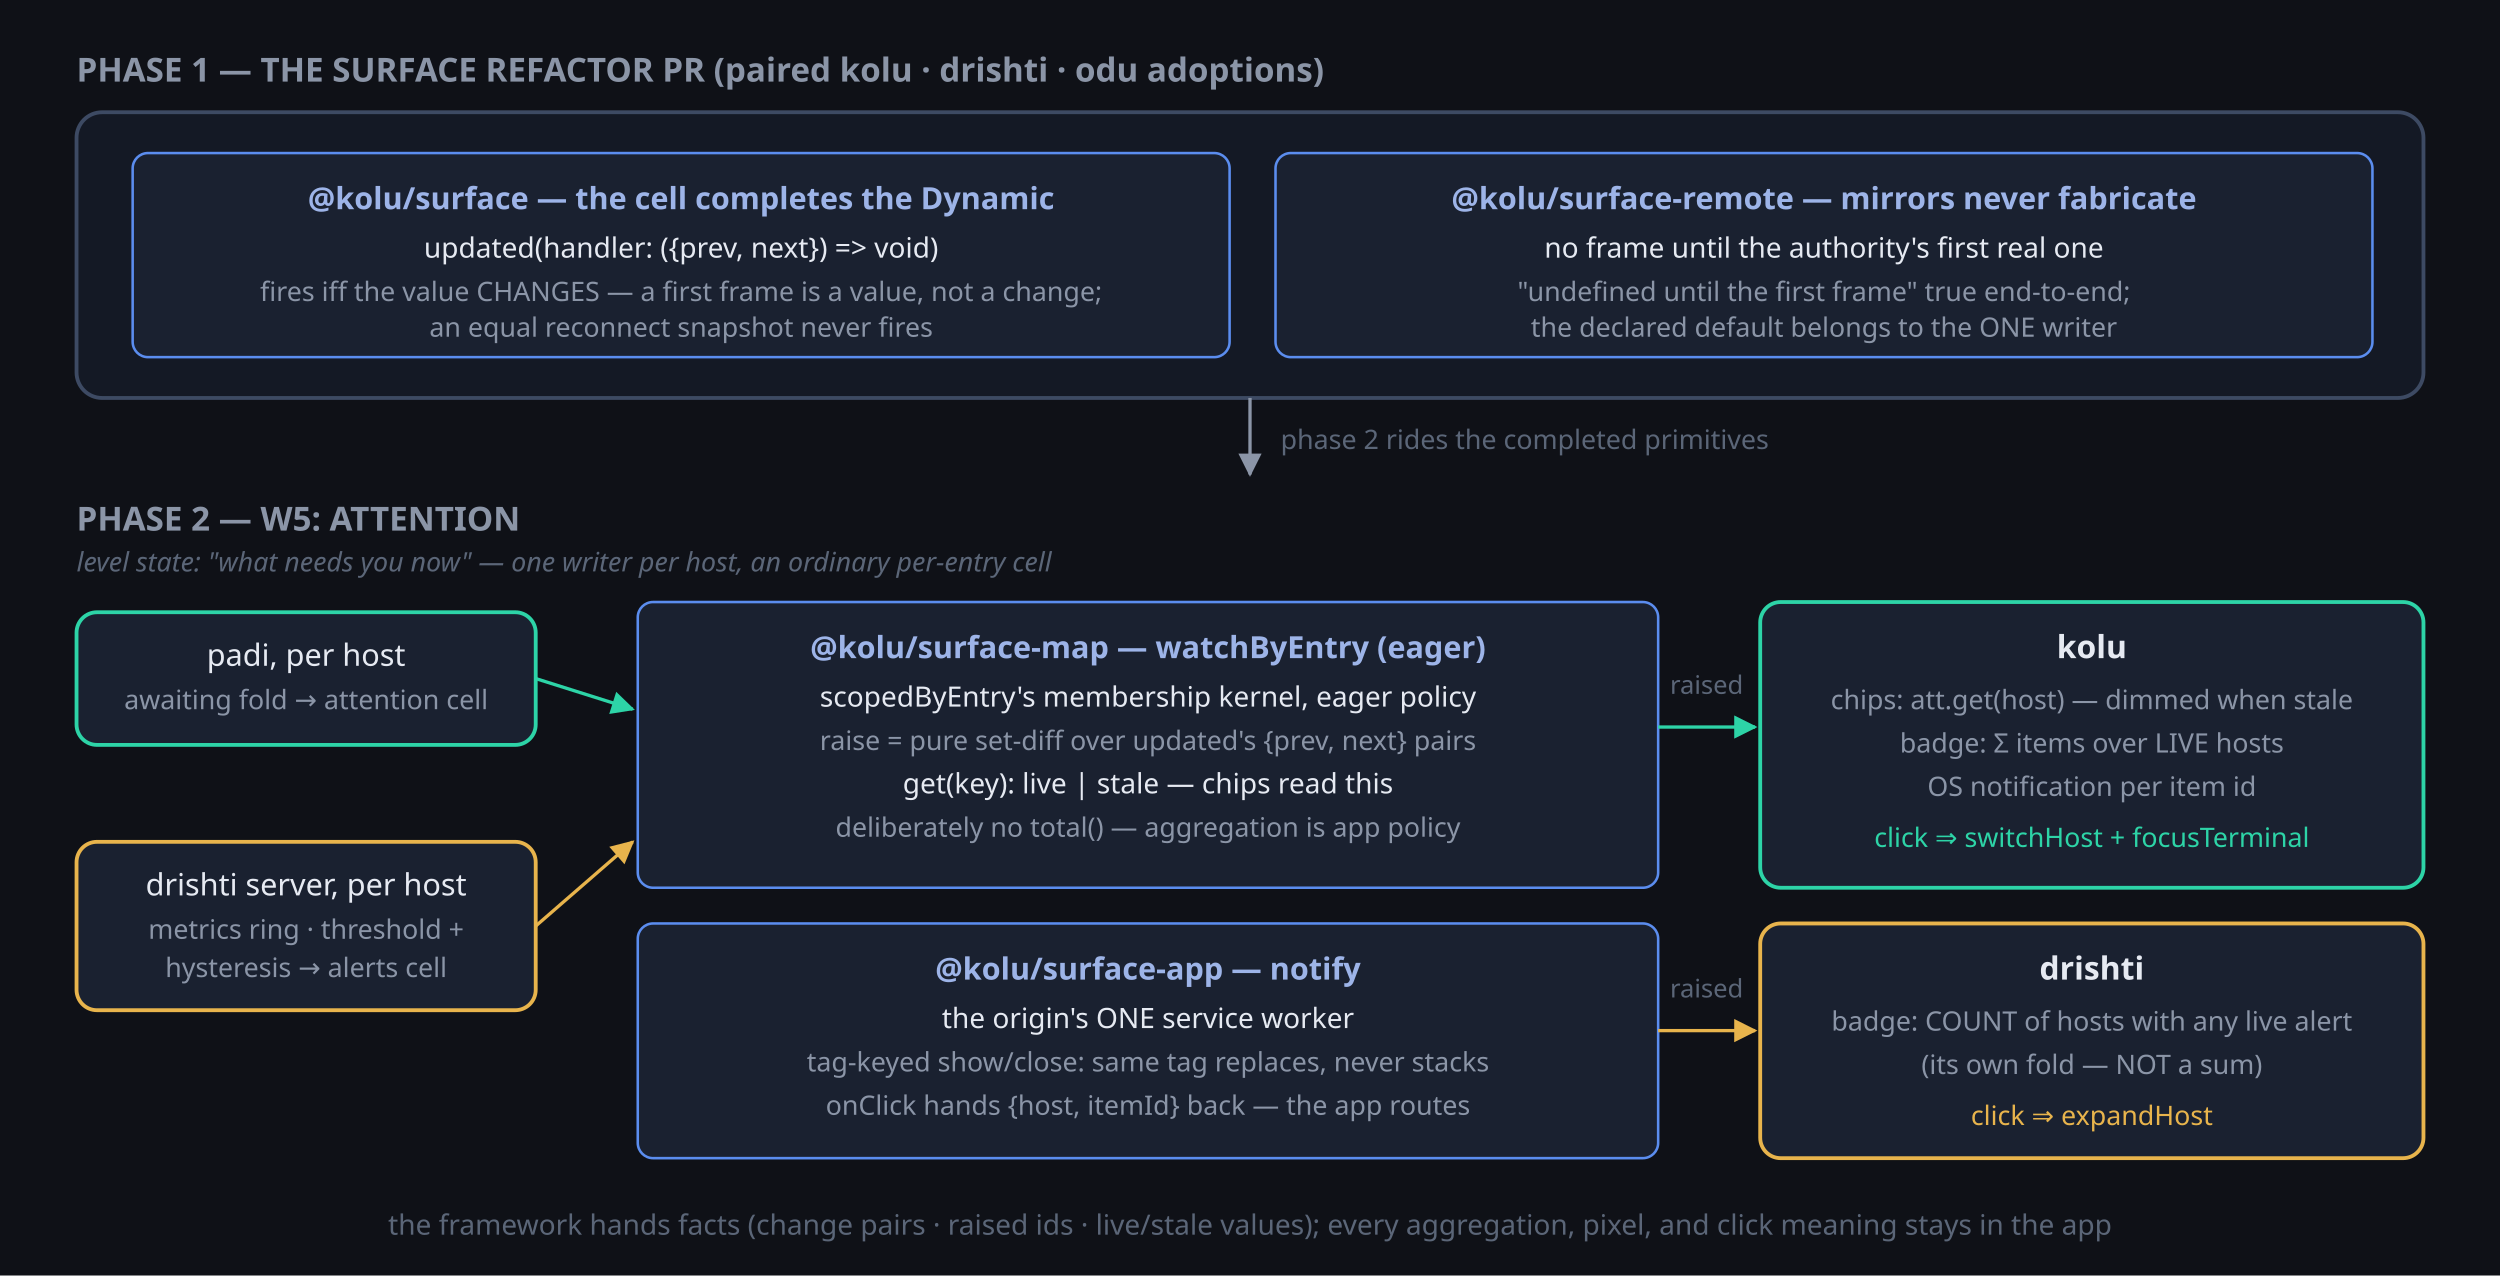
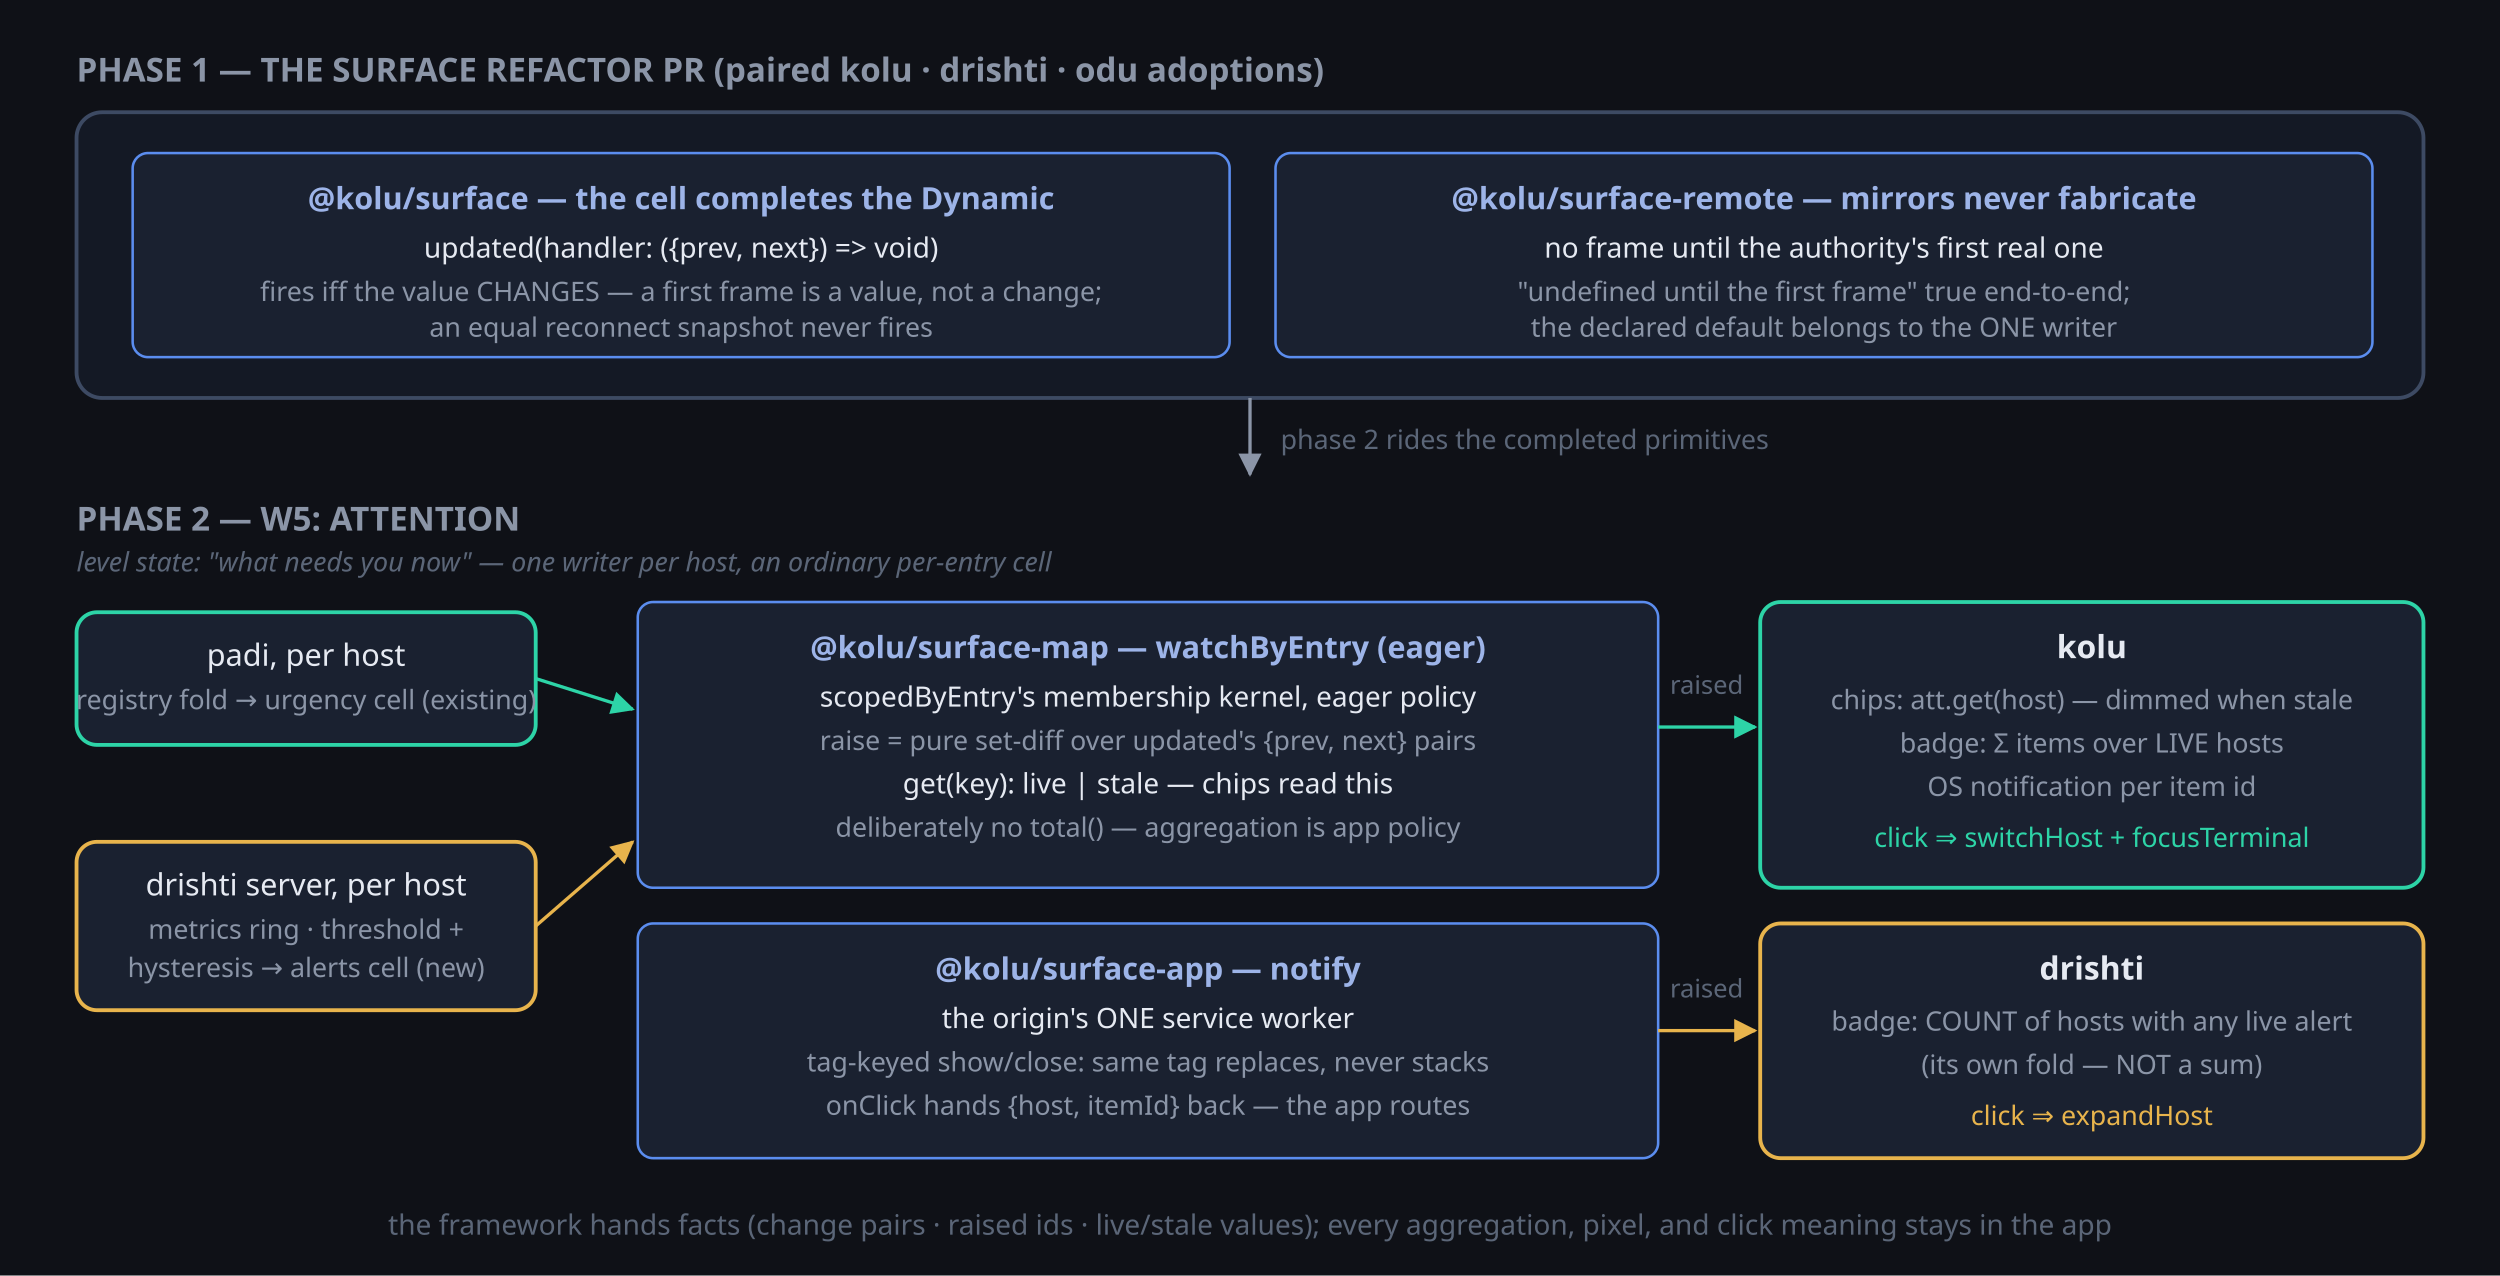
<svg xmlns="http://www.w3.org/2000/svg" viewBox="0 0 980 500" font-family="system-ui, sans-serif">
  <rect width="980" height="500" fill="#0f1117" />
  <defs>
    <marker id="arr" viewBox="0 0 10 10" refX="9" refY="5" markerWidth="7" markerHeight="7" orient="auto-start-reverse">
      <path d="M0 0 L10 5 L0 10 z" fill="#8b95a7" />
    </marker>
    <marker id="arrGreen" viewBox="0 0 10 10" refX="9" refY="5" markerWidth="7" markerHeight="7" orient="auto-start-reverse">
      <path d="M0 0 L10 5 L0 10 z" fill="#2dd4a7" />
    </marker>
    <marker id="arrAmber" viewBox="0 0 10 10" refX="9" refY="5" markerWidth="7" markerHeight="7" orient="auto-start-reverse">
      <path d="M0 0 L10 5 L0 10 z" fill="#e8b44c" />
    </marker>
  </defs>
  <text x="30" y="32" fill="#8b95a7" font-size="13" font-weight="600">PHASE 1 — THE SURFACE REFACTOR PR (paired kolu · drishti · odu adoptions)</text>
  <rect x="30" y="44" width="920" height="112" rx="10" fill="#141925" stroke="#3d4a63" stroke-width="1.5" />
  <rect x="52" y="60" width="430" height="80" rx="6" fill="#1a2130" stroke="#5b8def" />
  <text x="267" y="82" fill="#9db4e8" font-size="12" font-weight="600" text-anchor="middle">@kolu/surface — the cell completes the Dynamic</text>
  <text x="267" y="101" fill="#e6eaf2" font-size="11" text-anchor="middle">updated(handler: ({prev, next}) =&gt; void)</text>
  <text x="267" y="118" fill="#8b95a7" font-size="10.5" text-anchor="middle">fires iff the value CHANGES — a first frame is a value, not a change;</text>
  <text x="267" y="132" fill="#8b95a7" font-size="10.5" text-anchor="middle">an equal reconnect snapshot never fires</text>
  <rect x="500" y="60" width="430" height="80" rx="6" fill="#1a2130" stroke="#5b8def" />
  <text x="715" y="82" fill="#9db4e8" font-size="12" font-weight="600" text-anchor="middle">@kolu/surface-remote — mirrors never fabricate</text>
  <text x="715" y="101" fill="#e6eaf2" font-size="11" text-anchor="middle">no frame until the authority's first real one</text>
  <text x="715" y="118" fill="#8b95a7" font-size="10.5" text-anchor="middle">"undefined until the first frame" true end-to-end;</text>
  <text x="715" y="132" fill="#8b95a7" font-size="10.5" text-anchor="middle">the declared default belongs to the ONE writer</text>
  <line x1="490" y1="156" x2="490" y2="186" stroke="#8b95a7" stroke-width="1.3" marker-end="url(#arr)" />
  <text x="502" y="176" fill="#5b6678" font-size="10.5">phase 2 rides the completed primitives</text>
  <text x="30" y="208" fill="#8b95a7" font-size="13" font-weight="600">PHASE 2 — W5: ATTENTION</text>
  <text x="30" y="224" fill="#5b6678" font-size="10.5" font-style="italic">level state: "what needs you now" — one writer per host, an ordinary per-entry cell</text>
  <rect x="30" y="240" width="180" height="52" rx="8" fill="#1a2130" stroke="#2dd4a7" stroke-width="1.5" />
  <text x="120" y="261" fill="#e6eaf2" font-size="12" text-anchor="middle">padi, per host</text>
-   <text x="120" y="278" fill="#8b95a7" font-size="10.5" text-anchor="middle">awaiting fold → attention cell</text>
+   <text x="120" y="278" fill="#8b95a7" font-size="10.5" text-anchor="middle">registry fold → urgency cell (existing)</text>
  <rect x="30" y="330" width="180" height="66" rx="8" fill="#1a2130" stroke="#e8b44c" stroke-width="1.5" />
  <text x="120" y="351" fill="#e6eaf2" font-size="12" text-anchor="middle">drishti server, per host</text>
  <text x="120" y="368" fill="#8b95a7" font-size="10.5" text-anchor="middle">metrics ring · threshold +</text>
-   <text x="120" y="383" fill="#8b95a7" font-size="10.5" text-anchor="middle">hysteresis → alerts cell</text>
+   <text x="120" y="383" fill="#8b95a7" font-size="10.5" text-anchor="middle">hysteresis → alerts cell (new)</text>
  <rect x="250" y="236" width="400" height="112" rx="6" fill="#1a2130" stroke="#5b8def" />
  <text x="450" y="258" fill="#9db4e8" font-size="12" font-weight="600" text-anchor="middle">@kolu/surface-map — watchByEntry (eager)</text>
  <text x="450" y="277" fill="#e6eaf2" font-size="11" text-anchor="middle">scopedByEntry's membership kernel, eager policy</text>
  <text x="450" y="294" fill="#8b95a7" font-size="10.5" text-anchor="middle">raise = pure set-diff over updated's {prev, next} pairs</text>
  <text x="450" y="311" fill="#e6eaf2" font-size="11" text-anchor="middle">get(key): live | stale — chips read this</text>
  <text x="450" y="328" fill="#8b95a7" font-size="10.5" text-anchor="middle">deliberately no total() — aggregation is app policy</text>
  <rect x="250" y="362" width="400" height="92" rx="6" fill="#1a2130" stroke="#5b8def" />
  <text x="450" y="384" fill="#9db4e8" font-size="12" font-weight="600" text-anchor="middle">@kolu/surface-app — notify</text>
  <text x="450" y="403" fill="#e6eaf2" font-size="11" text-anchor="middle">the origin's ONE service worker</text>
  <text x="450" y="420" fill="#8b95a7" font-size="10.5" text-anchor="middle">tag-keyed show/close: same tag replaces, never stacks</text>
  <text x="450" y="437" fill="#8b95a7" font-size="10.5" text-anchor="middle">onClick hands {host, itemId} back — the app routes</text>
  <rect x="690" y="236" width="260" height="112" rx="8" fill="#1a2130" stroke="#2dd4a7" stroke-width="1.5" />
  <text x="820" y="258" fill="#e6eaf2" font-size="12.5" font-weight="600" text-anchor="middle">kolu</text>
  <text x="820" y="278" fill="#8b95a7" font-size="10.5" text-anchor="middle">chips: att.get(host) — dimmed when stale</text>
  <text x="820" y="295" fill="#8b95a7" font-size="10.5" text-anchor="middle">badge: Σ items over LIVE hosts</text>
  <text x="820" y="312" fill="#8b95a7" font-size="10.5" text-anchor="middle">OS notification per item id</text>
  <text x="820" y="332" fill="#2dd4a7" font-size="10.5" text-anchor="middle">click ⇒ switchHost + focusTerminal</text>
  <rect x="690" y="362" width="260" height="92" rx="8" fill="#1a2130" stroke="#e8b44c" stroke-width="1.5" />
  <text x="820" y="384" fill="#e6eaf2" font-size="12.5" font-weight="600" text-anchor="middle">drishti</text>
  <text x="820" y="404" fill="#8b95a7" font-size="10.5" text-anchor="middle">badge: COUNT of hosts with any live alert</text>
  <text x="820" y="421" fill="#8b95a7" font-size="10.5" text-anchor="middle">(its own fold — NOT a sum)</text>
  <text x="820" y="441" fill="#e8b44c" font-size="10.5" text-anchor="middle">click ⇒ expandHost</text>
  <line x1="210" y1="266" x2="248" y2="278" stroke="#2dd4a7" stroke-width="1.3" marker-end="url(#arrGreen)" />
  <line x1="210" y1="363" x2="248" y2="330" stroke="#e8b44c" stroke-width="1.3" marker-end="url(#arrAmber)" />
  <line x1="650" y1="285" x2="688" y2="285" stroke="#2dd4a7" stroke-width="1.3" marker-end="url(#arrGreen)" />
  <line x1="650" y1="404" x2="688" y2="404" stroke="#e8b44c" stroke-width="1.3" marker-end="url(#arrAmber)" />
  <text x="669" y="272" fill="#5b6678" font-size="10" text-anchor="middle">raised</text>
  <text x="669" y="391" fill="#5b6678" font-size="10" text-anchor="middle">raised</text>
  <text x="490" y="484" fill="#5b6678" font-size="11" text-anchor="middle">the framework hands facts (change pairs · raised ids · live/stale values); every aggregation, pixel, and click meaning stays in the app</text>
</svg>
